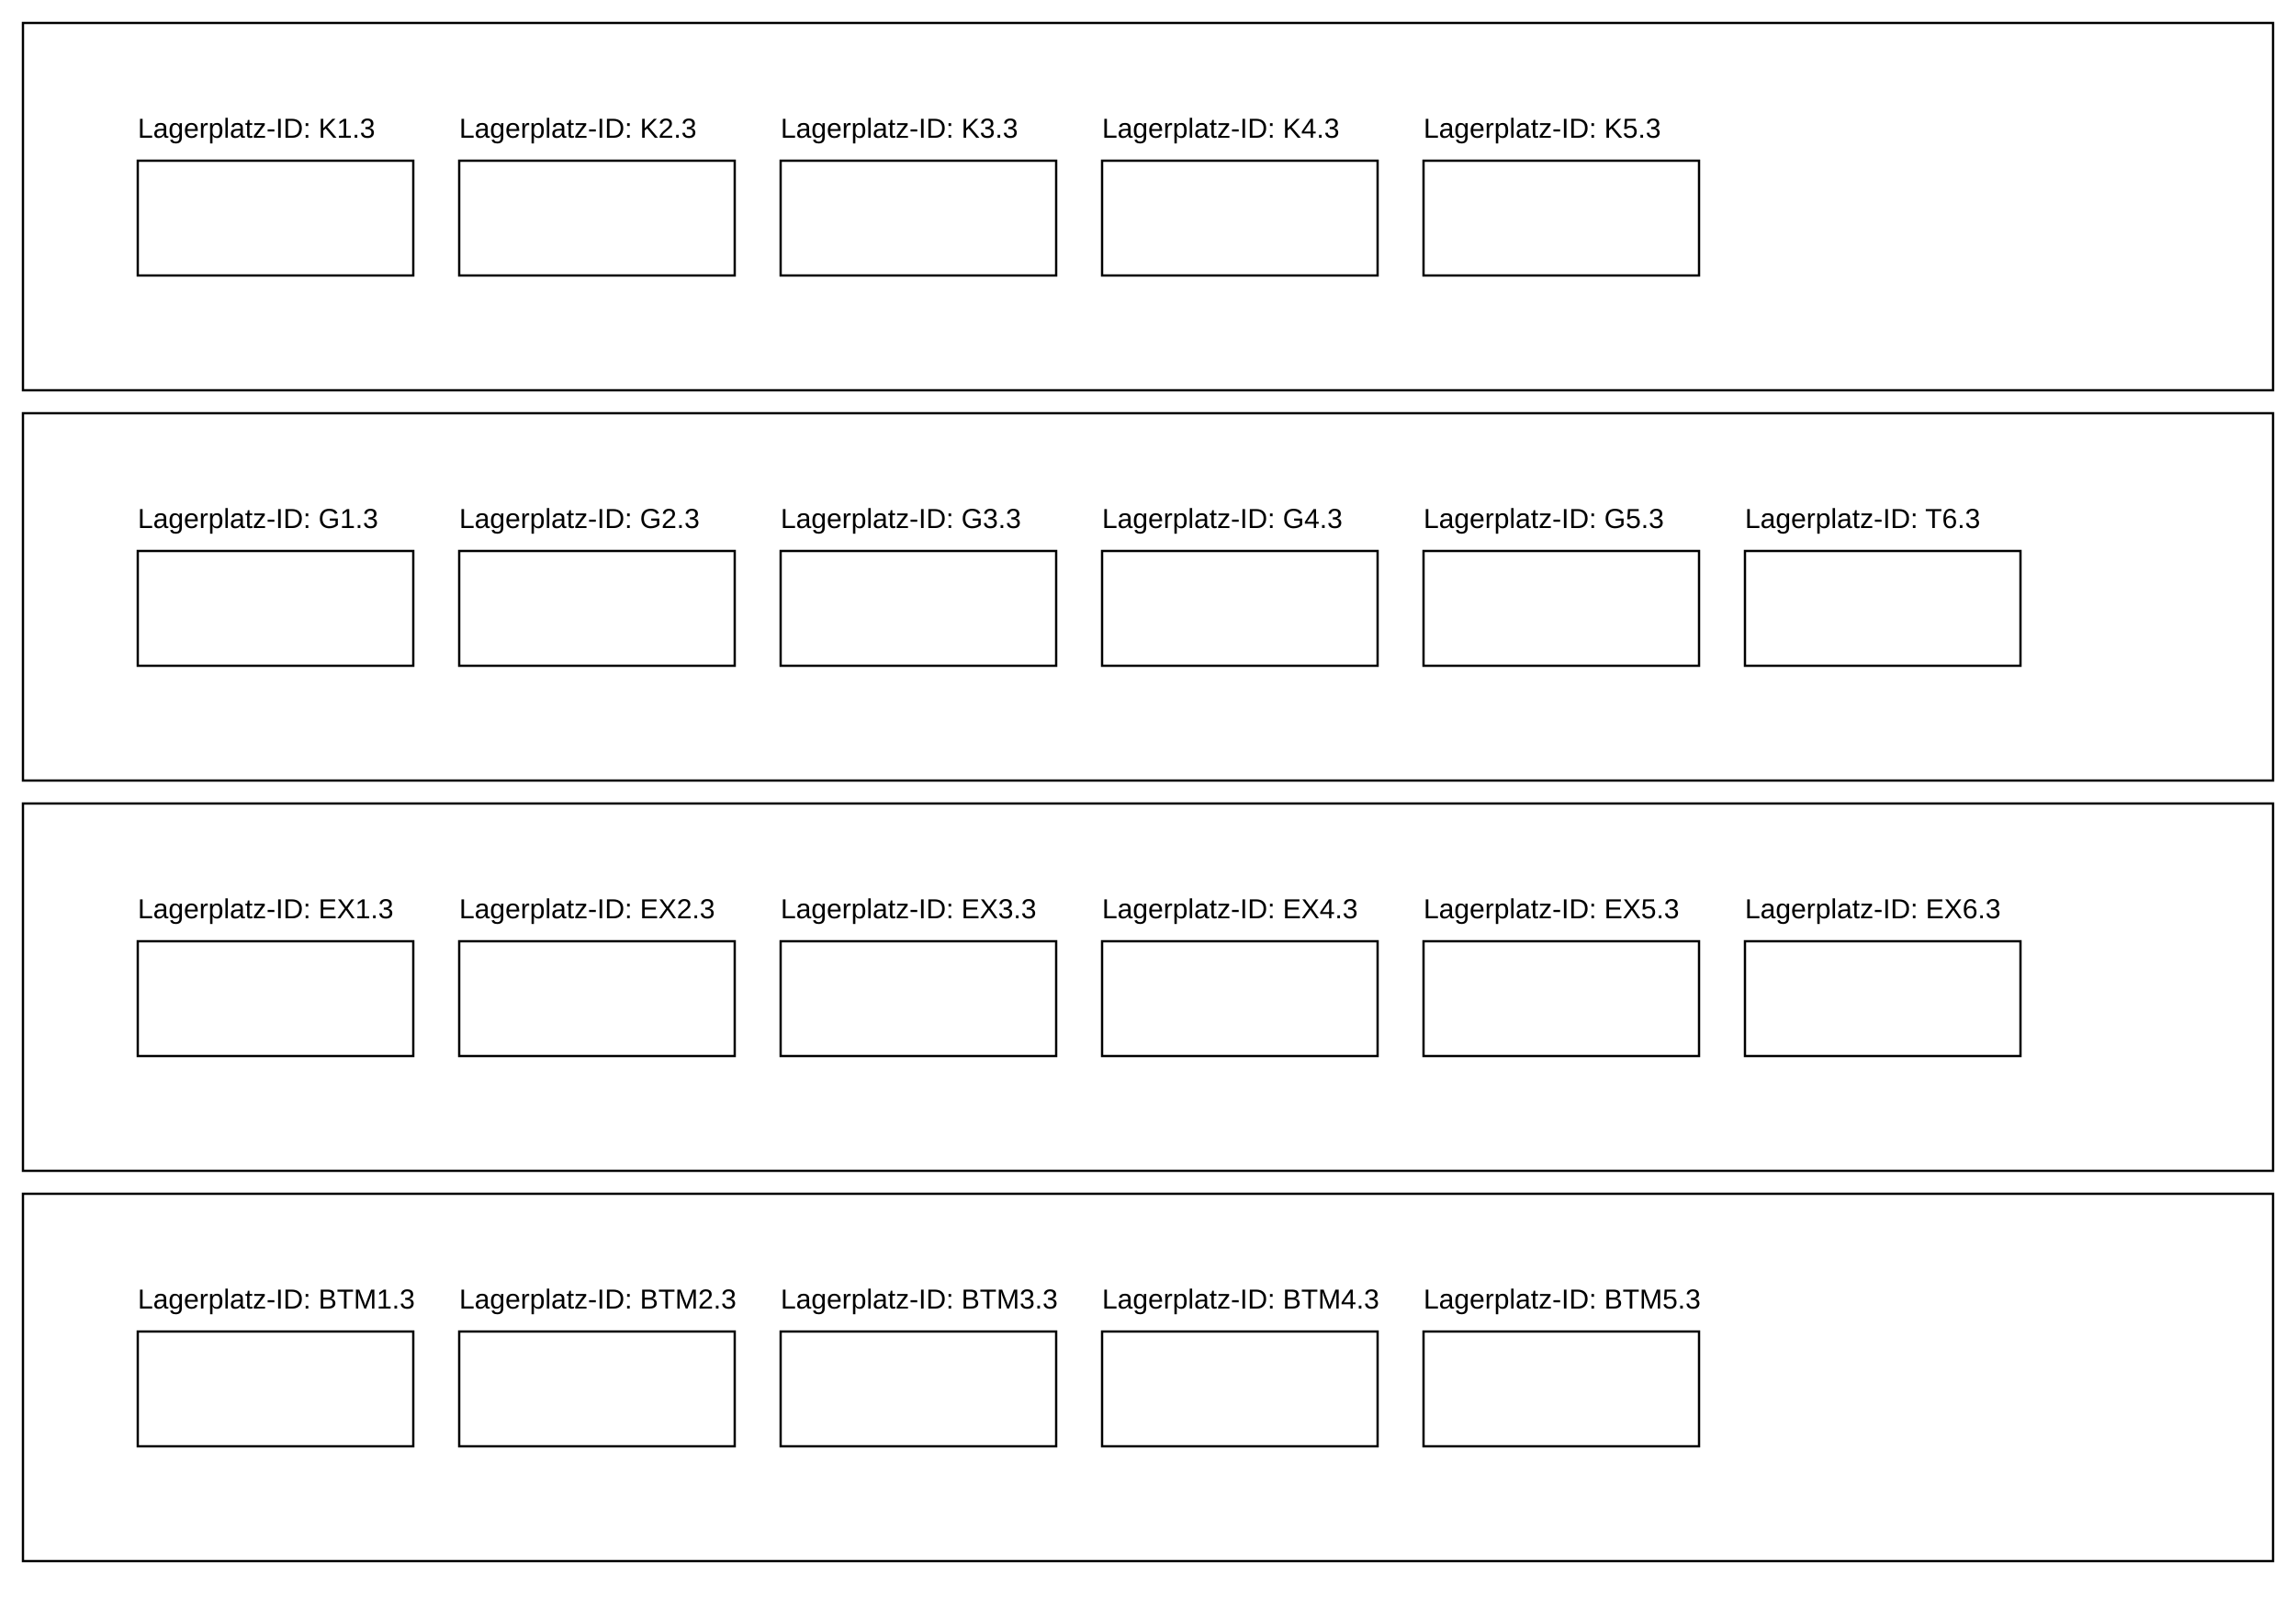
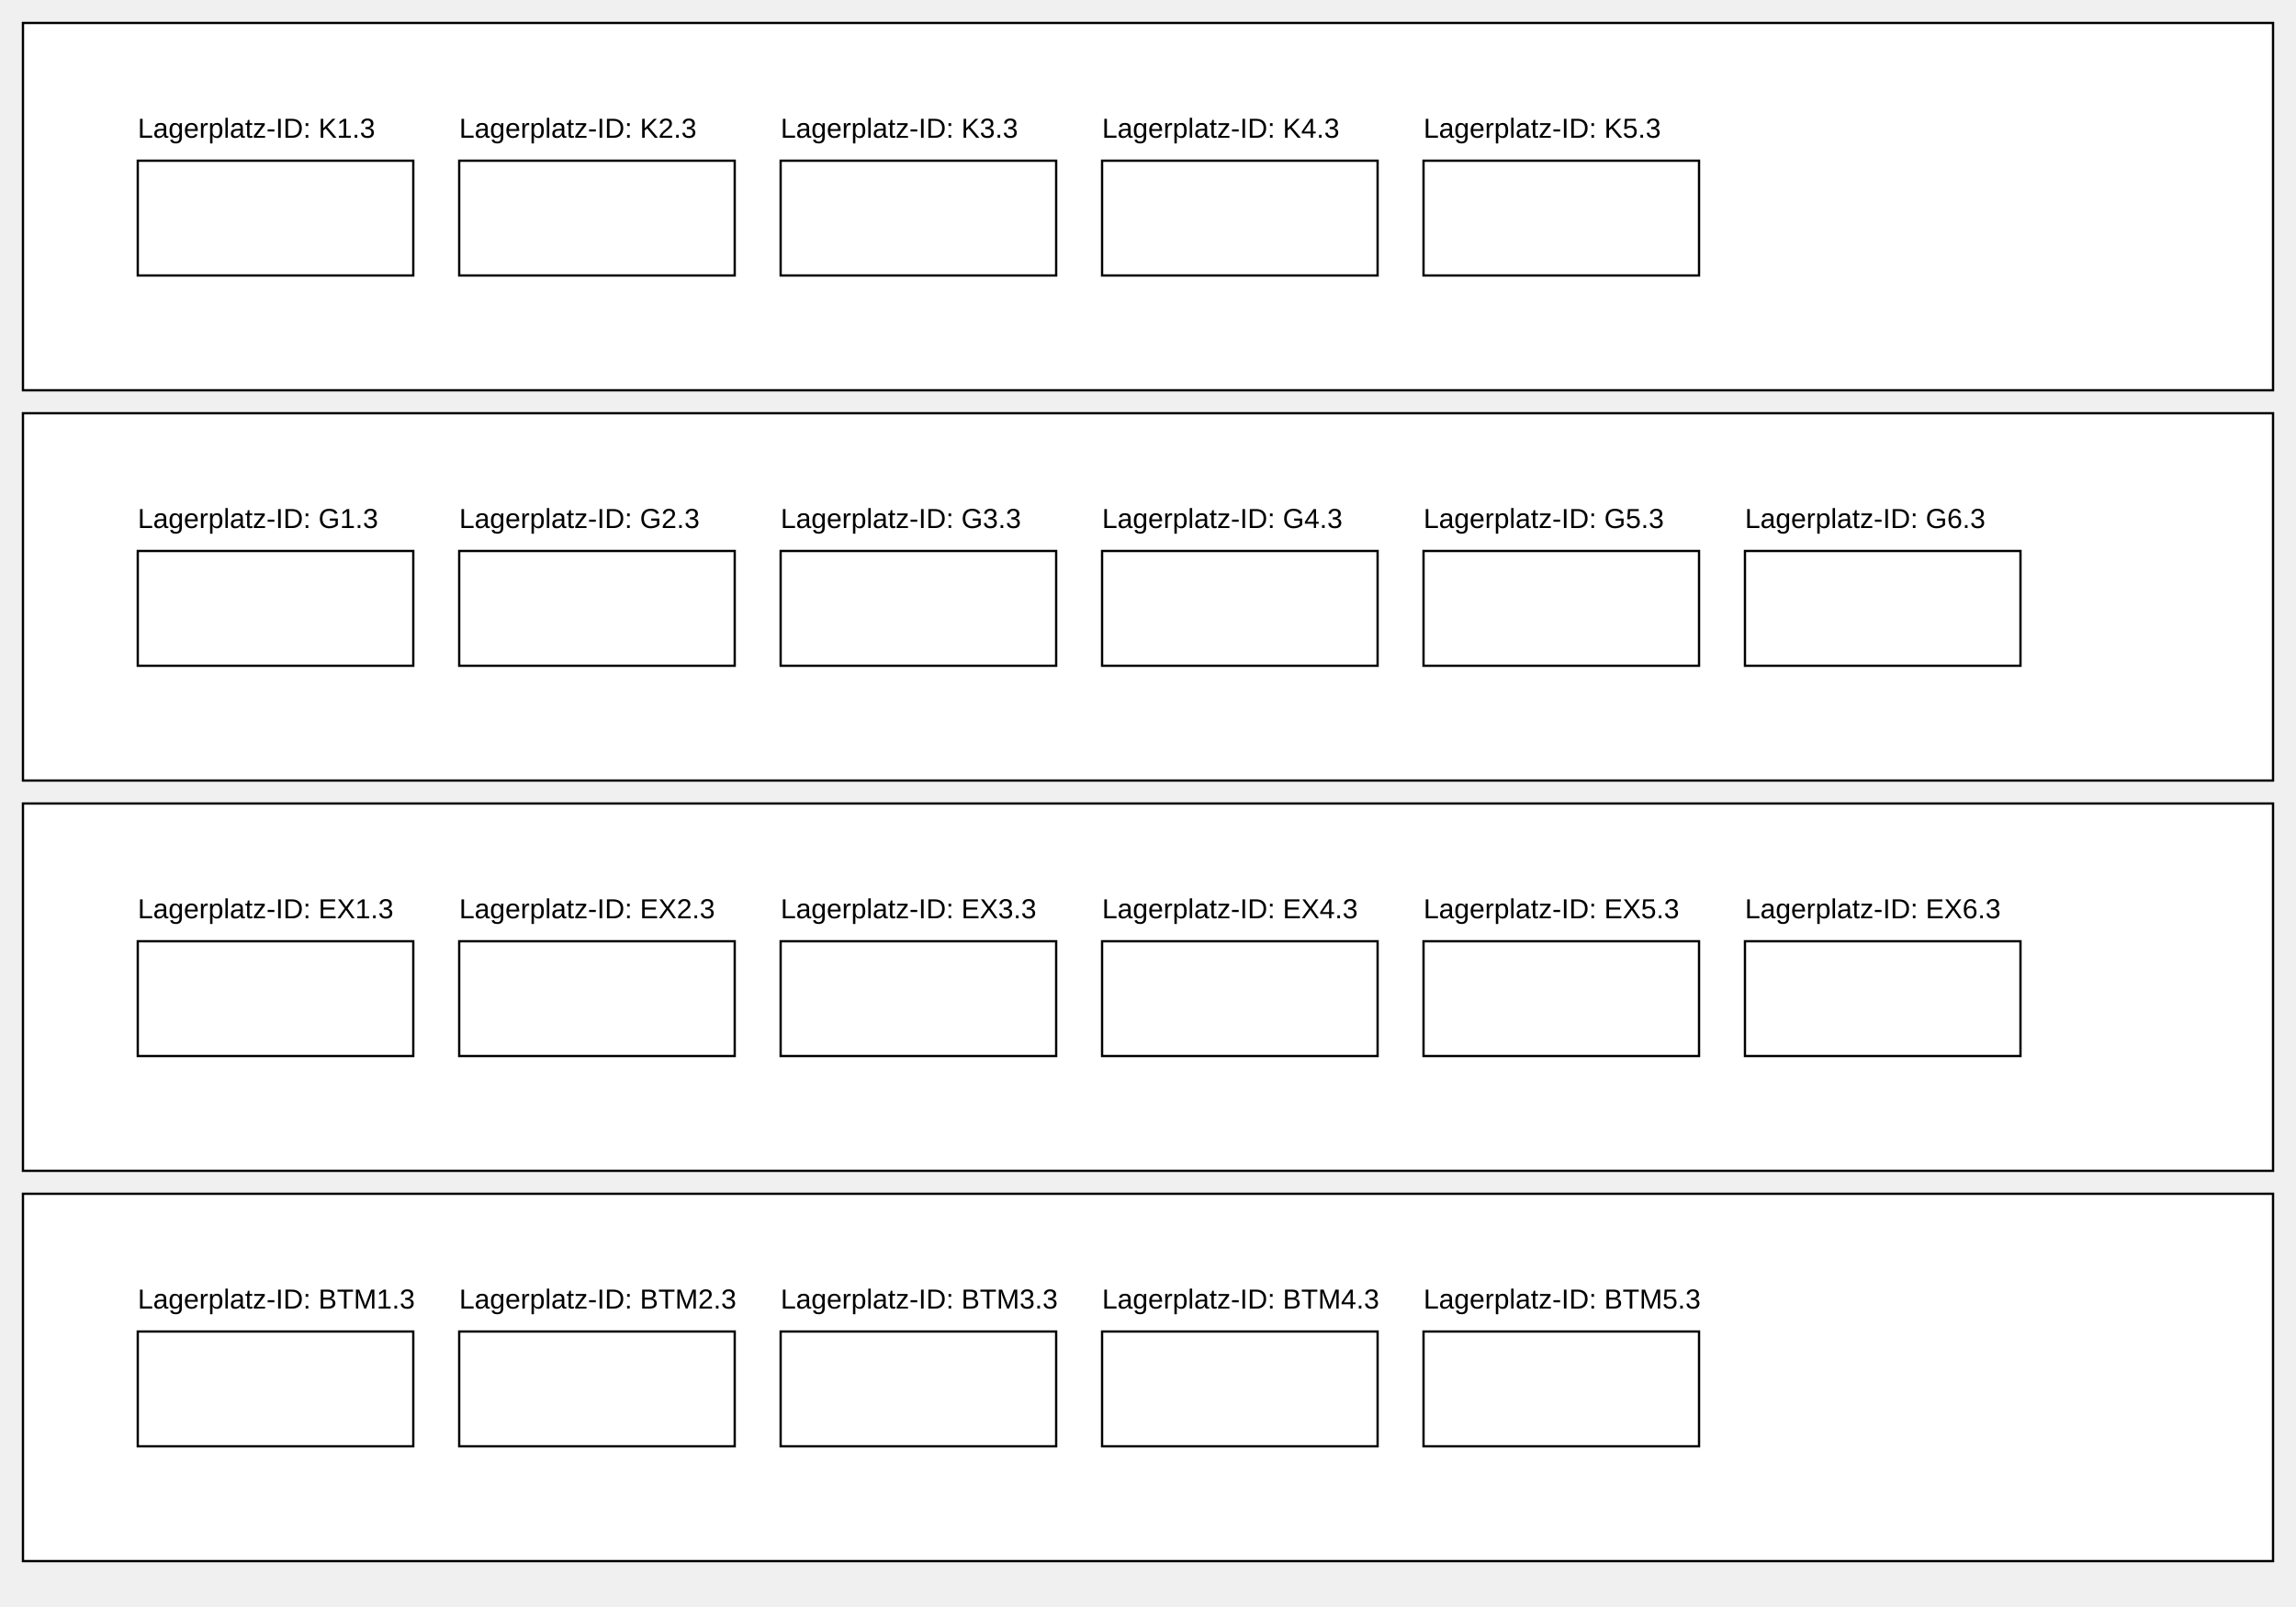
- <svg xmlns="http://www.w3.org/2000/svg" width="1000" height="700">
-   <rect width="100%" height="100%" fill="#ffffff" />
+ <svg xmlns="http://www.w3.org/2000/svg" viewBox="0 0 1000 700">
  <rect x="10" y="10" width="980" height="160" fill="#fff" stroke="#000" id="kalt" />
  <rect x="10" y="180" width="980" height="160" fill="#fff" stroke="#000" id="gift" />
  <rect x="10" y="350" width="980" height="160" fill="#fff" stroke="#000" id="explosiv" />
  <rect x="10" y="520" width="980" height="160" fill="#fff" stroke="#000" id="btm" />
  <text x="60" y="60" font-family="Arial" font-size="12" fill="#000">Lagerplatz-ID: K1.3</text>
-   <rect x="60" y="70" width="120" height="50" fill="#FFF" stroke="#000" />
+   <rect class="lagerplatz" x="60" y="70" width="120" height="50" fill="#FFF" stroke="#000" data-bs-toggle="tooltip" data-bs-placement="bottom" dat-bs-html="true" data-bs-custom-class="custom-tooltip" data-bs-title="Bezeichnung 12345 10 2024-07-11 -20°C" />
  <text x="200" y="60" font-family="Arial" font-size="12" fill="#000">Lagerplatz-ID: K2.3</text>
-   <rect x="200" y="70" width="120" height="50" fill="#FFF" stroke="#000" />
+   <rect x="200" y="70" width="120" height="50" fill="#FFF" stroke="#000" data-bs-toggle="tooltip" data-bs-placement="bottom" data-bs-title="Bezeichnung 12345 10 2024-07-11 -20°C" />
  <text x="340" y="60" font-family="Arial" font-size="12" fill="#000">Lagerplatz-ID: K3.3</text>
-   <rect x="340" y="70" width="120" height="50" fill="#FFF" stroke="#000" />
+   <rect x="340" y="70" width="120" height="50" fill="#FFF" stroke="#000" data-bs-toggle="tooltip" data-bs-placement="bottom" data-bs-title="Bezeichnung 12345 10 2024-07-11 -20°C" />
  <text x="480" y="60" font-family="Arial" font-size="12" fill="#000">Lagerplatz-ID: K4.3</text>
-   <rect x="480" y="70" width="120" height="50" fill="#FFF" stroke="#000" />
+   <rect x="480" y="70" width="120" height="50" fill="#FFF" stroke="#000" data-bs-toggle="tooltip" data-bs-placement="bottom" data-bs-title="Bezeichnung 12345 10 2024-07-11 -20°C" />
  <text x="620" y="60" font-family="Arial" font-size="12" fill="#000">Lagerplatz-ID: K5.3</text>
-   <rect x="620" y="70" width="120" height="50" fill="#FFF" stroke="#000" />
+   <rect x="620" y="70" width="120" height="50" fill="#FFF" stroke="#000" data-bs-toggle="tooltip" data-bs-placement="bottom" data-bs-title="Bezeichnung 12345 10 2024-07-11 -20°C" />
  <text x="60" y="230" font-family="Arial" font-size="12" fill="#000">Lagerplatz-ID: G1.3</text>
-   <rect x="60" y="240" width="120" height="50" fill="#FFF" stroke="#000" />
+   <rect x="60" y="240" width="120" height="50" fill="#FFF" stroke="#000" data-bs-toggle="tooltip" data-bs-placement="bottom" data-bs-title="Frei" />
  <text x="200" y="230" font-family="Arial" font-size="12" fill="#000">Lagerplatz-ID: G2.3</text>
-   <rect x="200" y="240" width="120" height="50" fill="#FFF" stroke="#000" />
+   <rect x="200" y="240" width="120" height="50" fill="#FFF" stroke="#000" data-bs-toggle="tooltip" data-bs-placement="bottom" data-bs-title="Frei" />
  <text x="340" y="230" font-family="Arial" font-size="12" fill="#000">Lagerplatz-ID: G3.3</text>
-   <rect x="340" y="240" width="120" height="50" fill="#FFF" stroke="#000" />
+   <rect x="340" y="240" width="120" height="50" fill="#FFF" stroke="#000" data-bs-toggle="tooltip" data-bs-placement="bottom" data-bs-title="Frei" />
  <text x="480" y="230" font-family="Arial" font-size="12" fill="#000">Lagerplatz-ID: G4.3</text>
-   <rect x="480" y="240" width="120" height="50" fill="#FFF" stroke="#000" />
+   <rect x="480" y="240" width="120" height="50" fill="#FFF" stroke="#000" data-bs-toggle="tooltip" data-bs-placement="bottom" data-bs-title="Frei" />
  <text x="620" y="230" font-family="Arial" font-size="12" fill="#000">Lagerplatz-ID: G5.3</text>
-   <rect x="620" y="240" width="120" height="50" fill="#FFF" stroke="#000" />
-   <text x="760" y="230" font-family="Arial" font-size="12" fill="#000">Lagerplatz-ID: T6.3</text>
-   <rect x="760" y="240" width="120" height="50" fill="#FFF" stroke="#000" />
+   <rect x="620" y="240" width="120" height="50" fill="#FFF" stroke="#000" data-bs-toggle="tooltip" data-bs-placement="bottom" data-bs-title="Frei" />
+   <text x="760" y="230" font-family="Arial" font-size="12" fill="#000">Lagerplatz-ID: G6.3</text>
+   <rect x="760" y="240" width="120" height="50" fill="#FFF" stroke="#000" data-bs-toggle="tooltip" data-bs-placement="bottom" data-bs-title="Frei" />
  <text x="60" y="400" font-family="Arial" font-size="12" fill="#000">Lagerplatz-ID: EX1.3</text>
-   <rect x="60" y="410" width="120" height="50" fill="#FFF" stroke="#000" />
+   <rect x="60" y="410" width="120" height="50" fill="#FFF" stroke="#000" data-bs-toggle="tooltip" data-bs-placement="bottom" data-bs-title="Bezeichnung 12345 10 2024-07-11 20°C" />
  <text x="200" y="400" font-family="Arial" font-size="12" fill="#000">Lagerplatz-ID: EX2.3</text>
-   <rect x="200" y="410" width="120" height="50" fill="#FFF" stroke="#000" />
+   <rect x="200" y="410" width="120" height="50" fill="#FFF" stroke="#000" data-bs-toggle="tooltip" data-bs-placement="bottom" data-bs-title="Bezeichnung 12345 10 2024-07-11 20°C" />
  <text x="340" y="400" font-family="Arial" font-size="12" fill="#000">Lagerplatz-ID: EX3.3</text>
-   <rect x="340" y="410" width="120" height="50" fill="#FFF" stroke="#000" />
+   <rect x="340" y="410" width="120" height="50" fill="#FFF" stroke="#000" data-bs-toggle="tooltip" data-bs-placement="bottom" data-bs-title="Bezeichnung 12345 10 2024-07-11 20°C" />
  <text x="480" y="400" font-family="Arial" font-size="12" fill="#000">Lagerplatz-ID: EX4.3</text>
-   <rect x="480" y="410" width="120" height="50" fill="#FFF" stroke="#000" />
+   <rect x="480" y="410" width="120" height="50" fill="#FFF" stroke="#000" data-bs-toggle="tooltip" data-bs-placement="bottom" data-bs-title="Bezeichnung 12345 10 2024-07-11 20°C" />
  <text x="620" y="400" font-family="Arial" font-size="12" fill="#000">Lagerplatz-ID: EX5.3</text>
-   <rect x="620" y="410" width="120" height="50" fill="#FFF" stroke="#000" />
+   <rect x="620" y="410" width="120" height="50" fill="#FFF" stroke="#000" data-bs-toggle="tooltip" data-bs-placement="bottom" data-bs-title="Bezeichnung 12345 10 2024-07-11 20°C" />
  <text x="760" y="400" font-family="Arial" font-size="12" fill="#000">Lagerplatz-ID: EX6.3</text>
-   <rect x="760" y="410" width="120" height="50" fill="#FFF" stroke="#000" />
+   <rect x="760" y="410" width="120" height="50" fill="#FFF" stroke="#000" data-bs-toggle="tooltip" data-bs-placement="bottom" data-bs-title="Bezeichnung 12345 10 2024-07-11 20°C" />
  <text x="60" y="570" font-family="Arial" font-size="12" fill="#000">Lagerplatz-ID: BTM1.3</text>
-   <rect x="60" y="580" width="120" height="50" fill="#FFF" stroke="#000" />
+   <rect x="60" y="580" width="120" height="50" fill="#FFF" stroke="#000" data-bs-toggle="tooltip" data-bs-placement="bottom" data-bs-title="Betäubungsmittel 12345 10 2024-07-11 20°C" />
  <text x="200" y="570" font-family="Arial" font-size="12" fill="#000">Lagerplatz-ID: BTM2.3</text>
-   <rect x="200" y="580" width="120" height="50" fill="#FFF" stroke="#000" />
+   <rect x="200" y="580" width="120" height="50" fill="#FFF" stroke="#000" data-bs-toggle="tooltip" data-bs-placement="bottom" data-bs-title="Betäubungsmittel 12345 10 2024-07-11 20°C" />
  <text x="340" y="570" font-family="Arial" font-size="12" fill="#000">Lagerplatz-ID: BTM3.3</text>
-   <rect x="340" y="580" width="120" height="50" fill="#FFF" stroke="#000" />
+   <rect x="340" y="580" width="120" height="50" fill="#FFF" stroke="#000" data-bs-toggle="tooltip" data-bs-placement="bottom" data-bs-title="Betäubungsmittel 12345 10 2024-07-11 20°C" />
  <text x="480" y="570" font-family="Arial" font-size="12" fill="#000">Lagerplatz-ID: BTM4.3</text>
-   <rect x="480" y="580" width="120" height="50" fill="#FFF" stroke="#000" />
+   <rect x="480" y="580" width="120" height="50" fill="#FFF" stroke="#000" data-bs-toggle="tooltip" data-bs-placement="bottom" data-bs-title="Betäubungsmittel 12345 10 2024-07-11 20°C" />
  <text x="620" y="570" font-family="Arial" font-size="12" fill="#000">Lagerplatz-ID: BTM5.3</text>
-   <rect x="620" y="580" width="120" height="50" fill="#FFF" stroke="#000" />
-   <style>
-   svg
-   {
-     display: block;
-     margin: auto;
-     position: absolute;
-     top: 50%;
-     left: 50%;
-     transform: translate(-50%, -50%);
-   }
-   </style>
+   <rect x="620" y="580" width="120" height="50" fill="#FFF" stroke="#000" data-bs-toggle="tooltip" data-bs-placement="bottom" data-bs-title="Betäubungsmittel 12345 10 2024-07-11 20°C" />
</svg>
